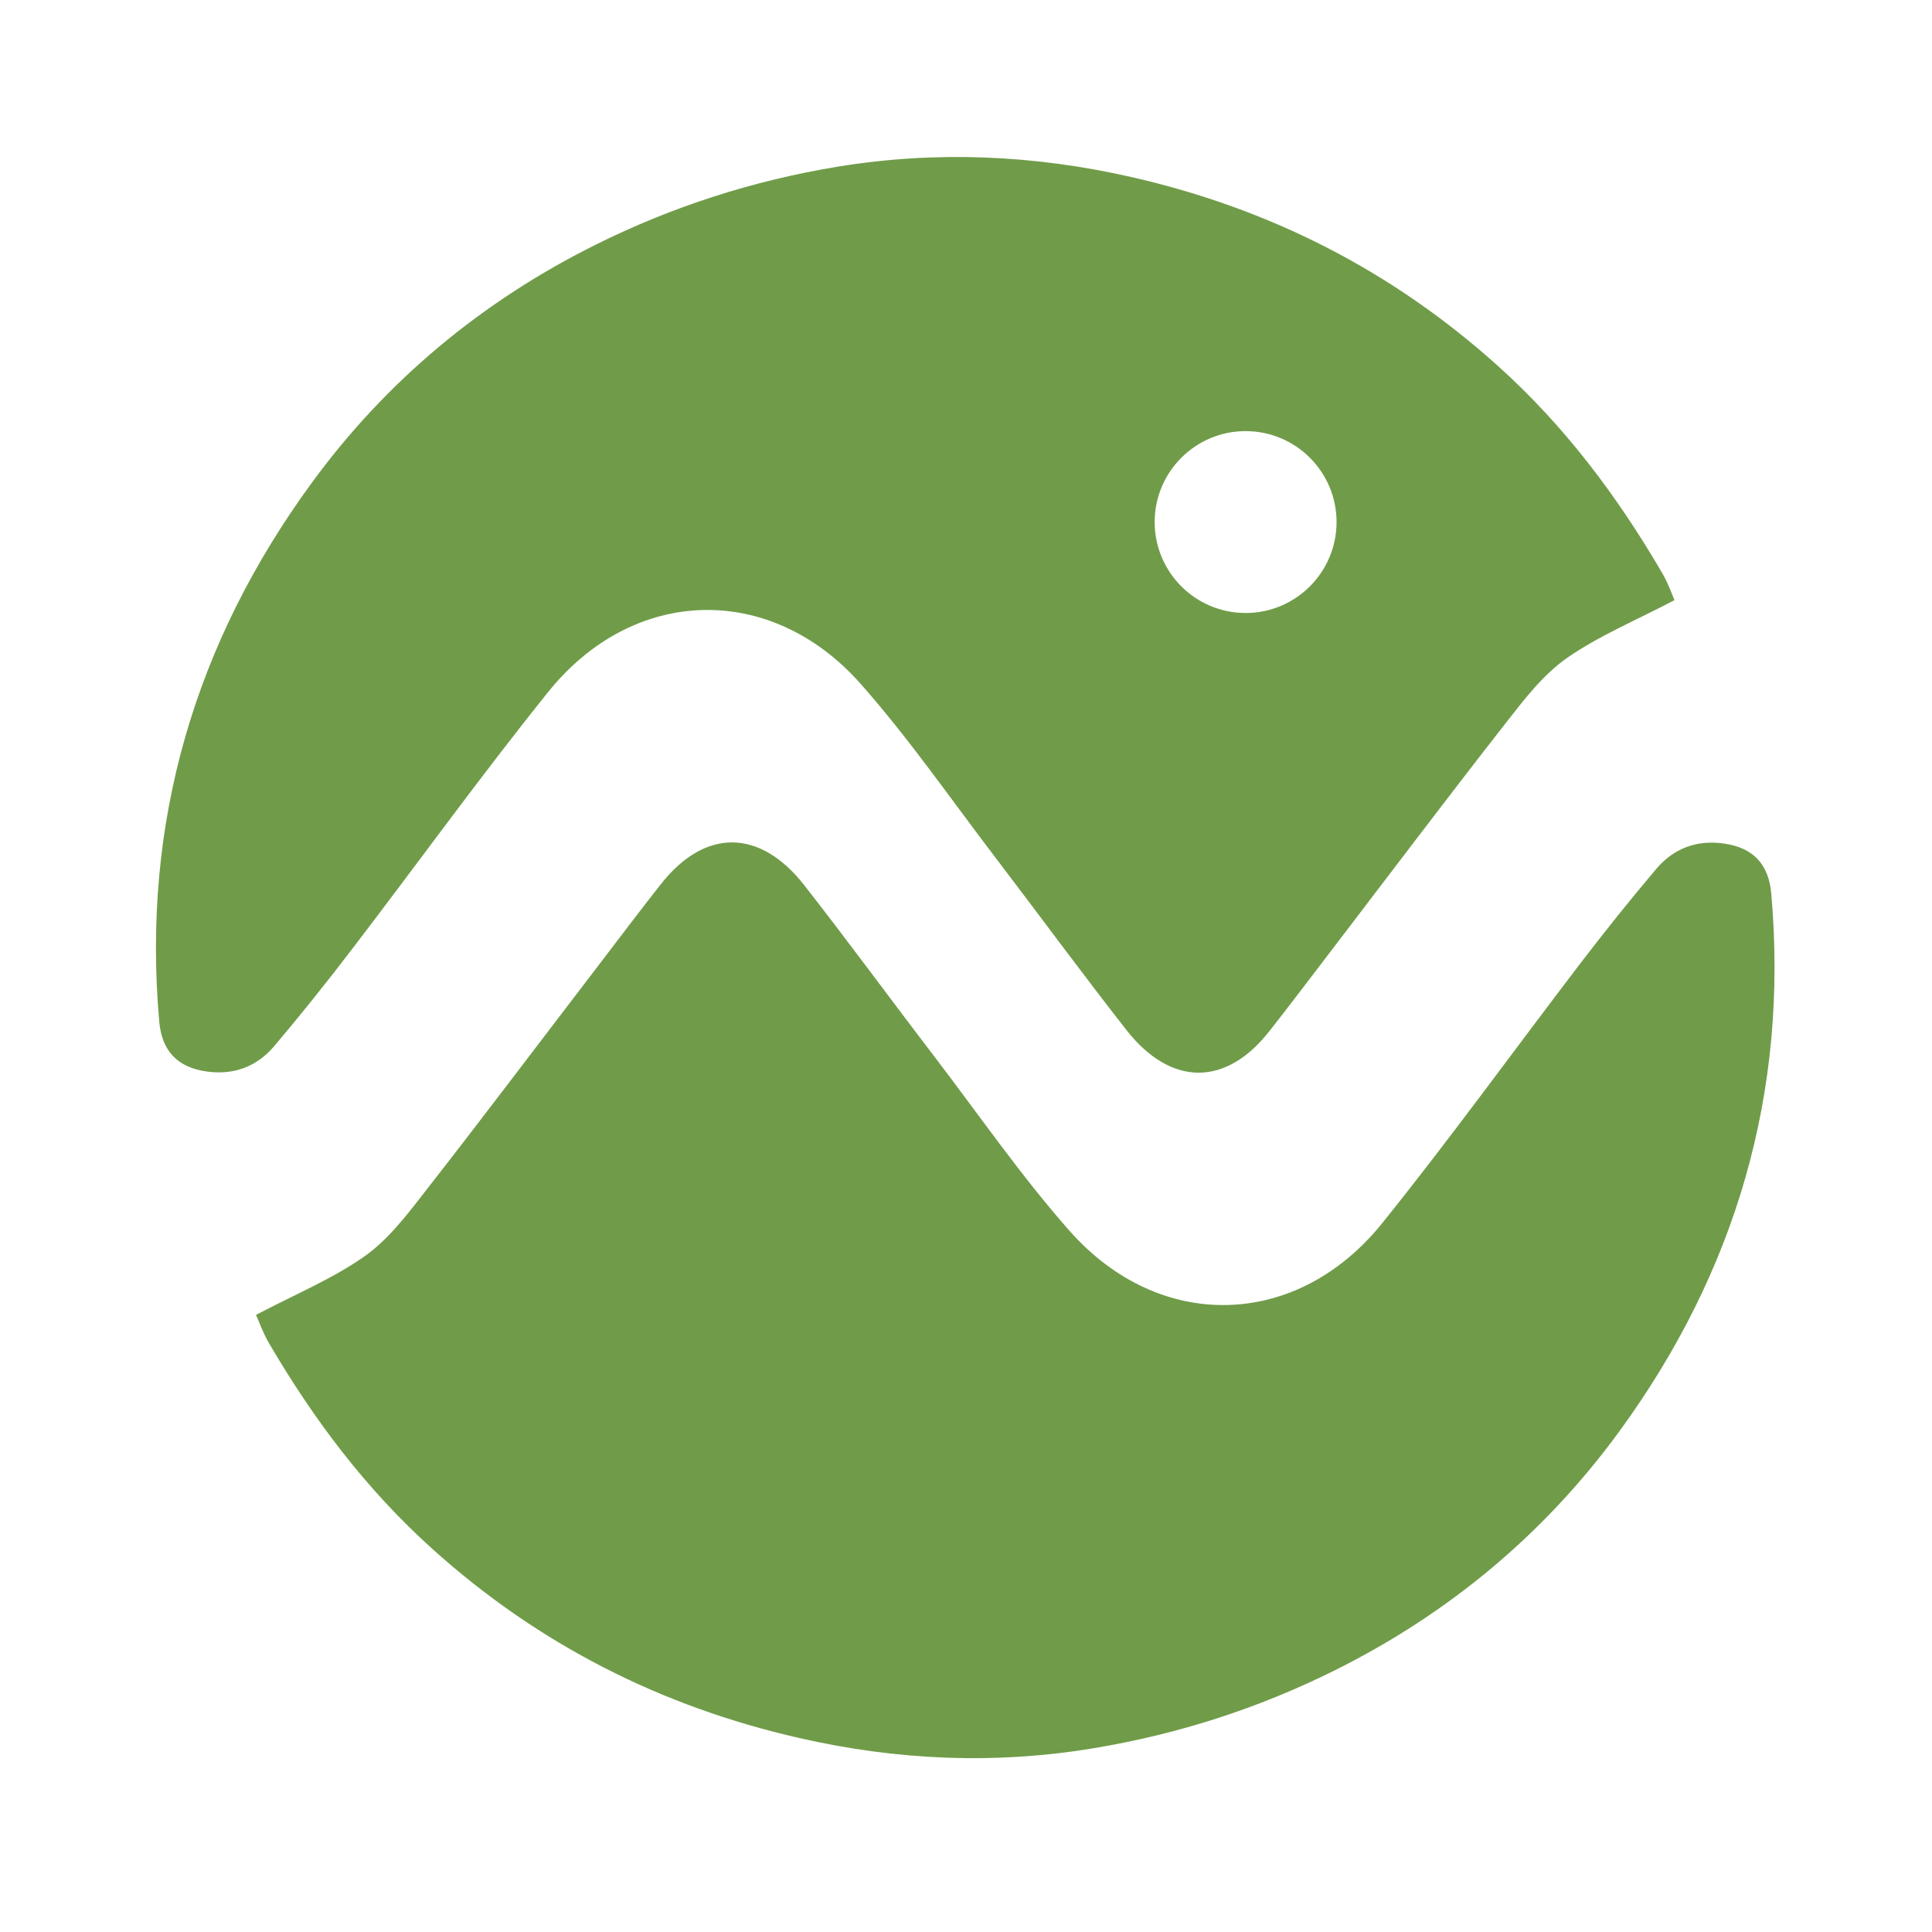
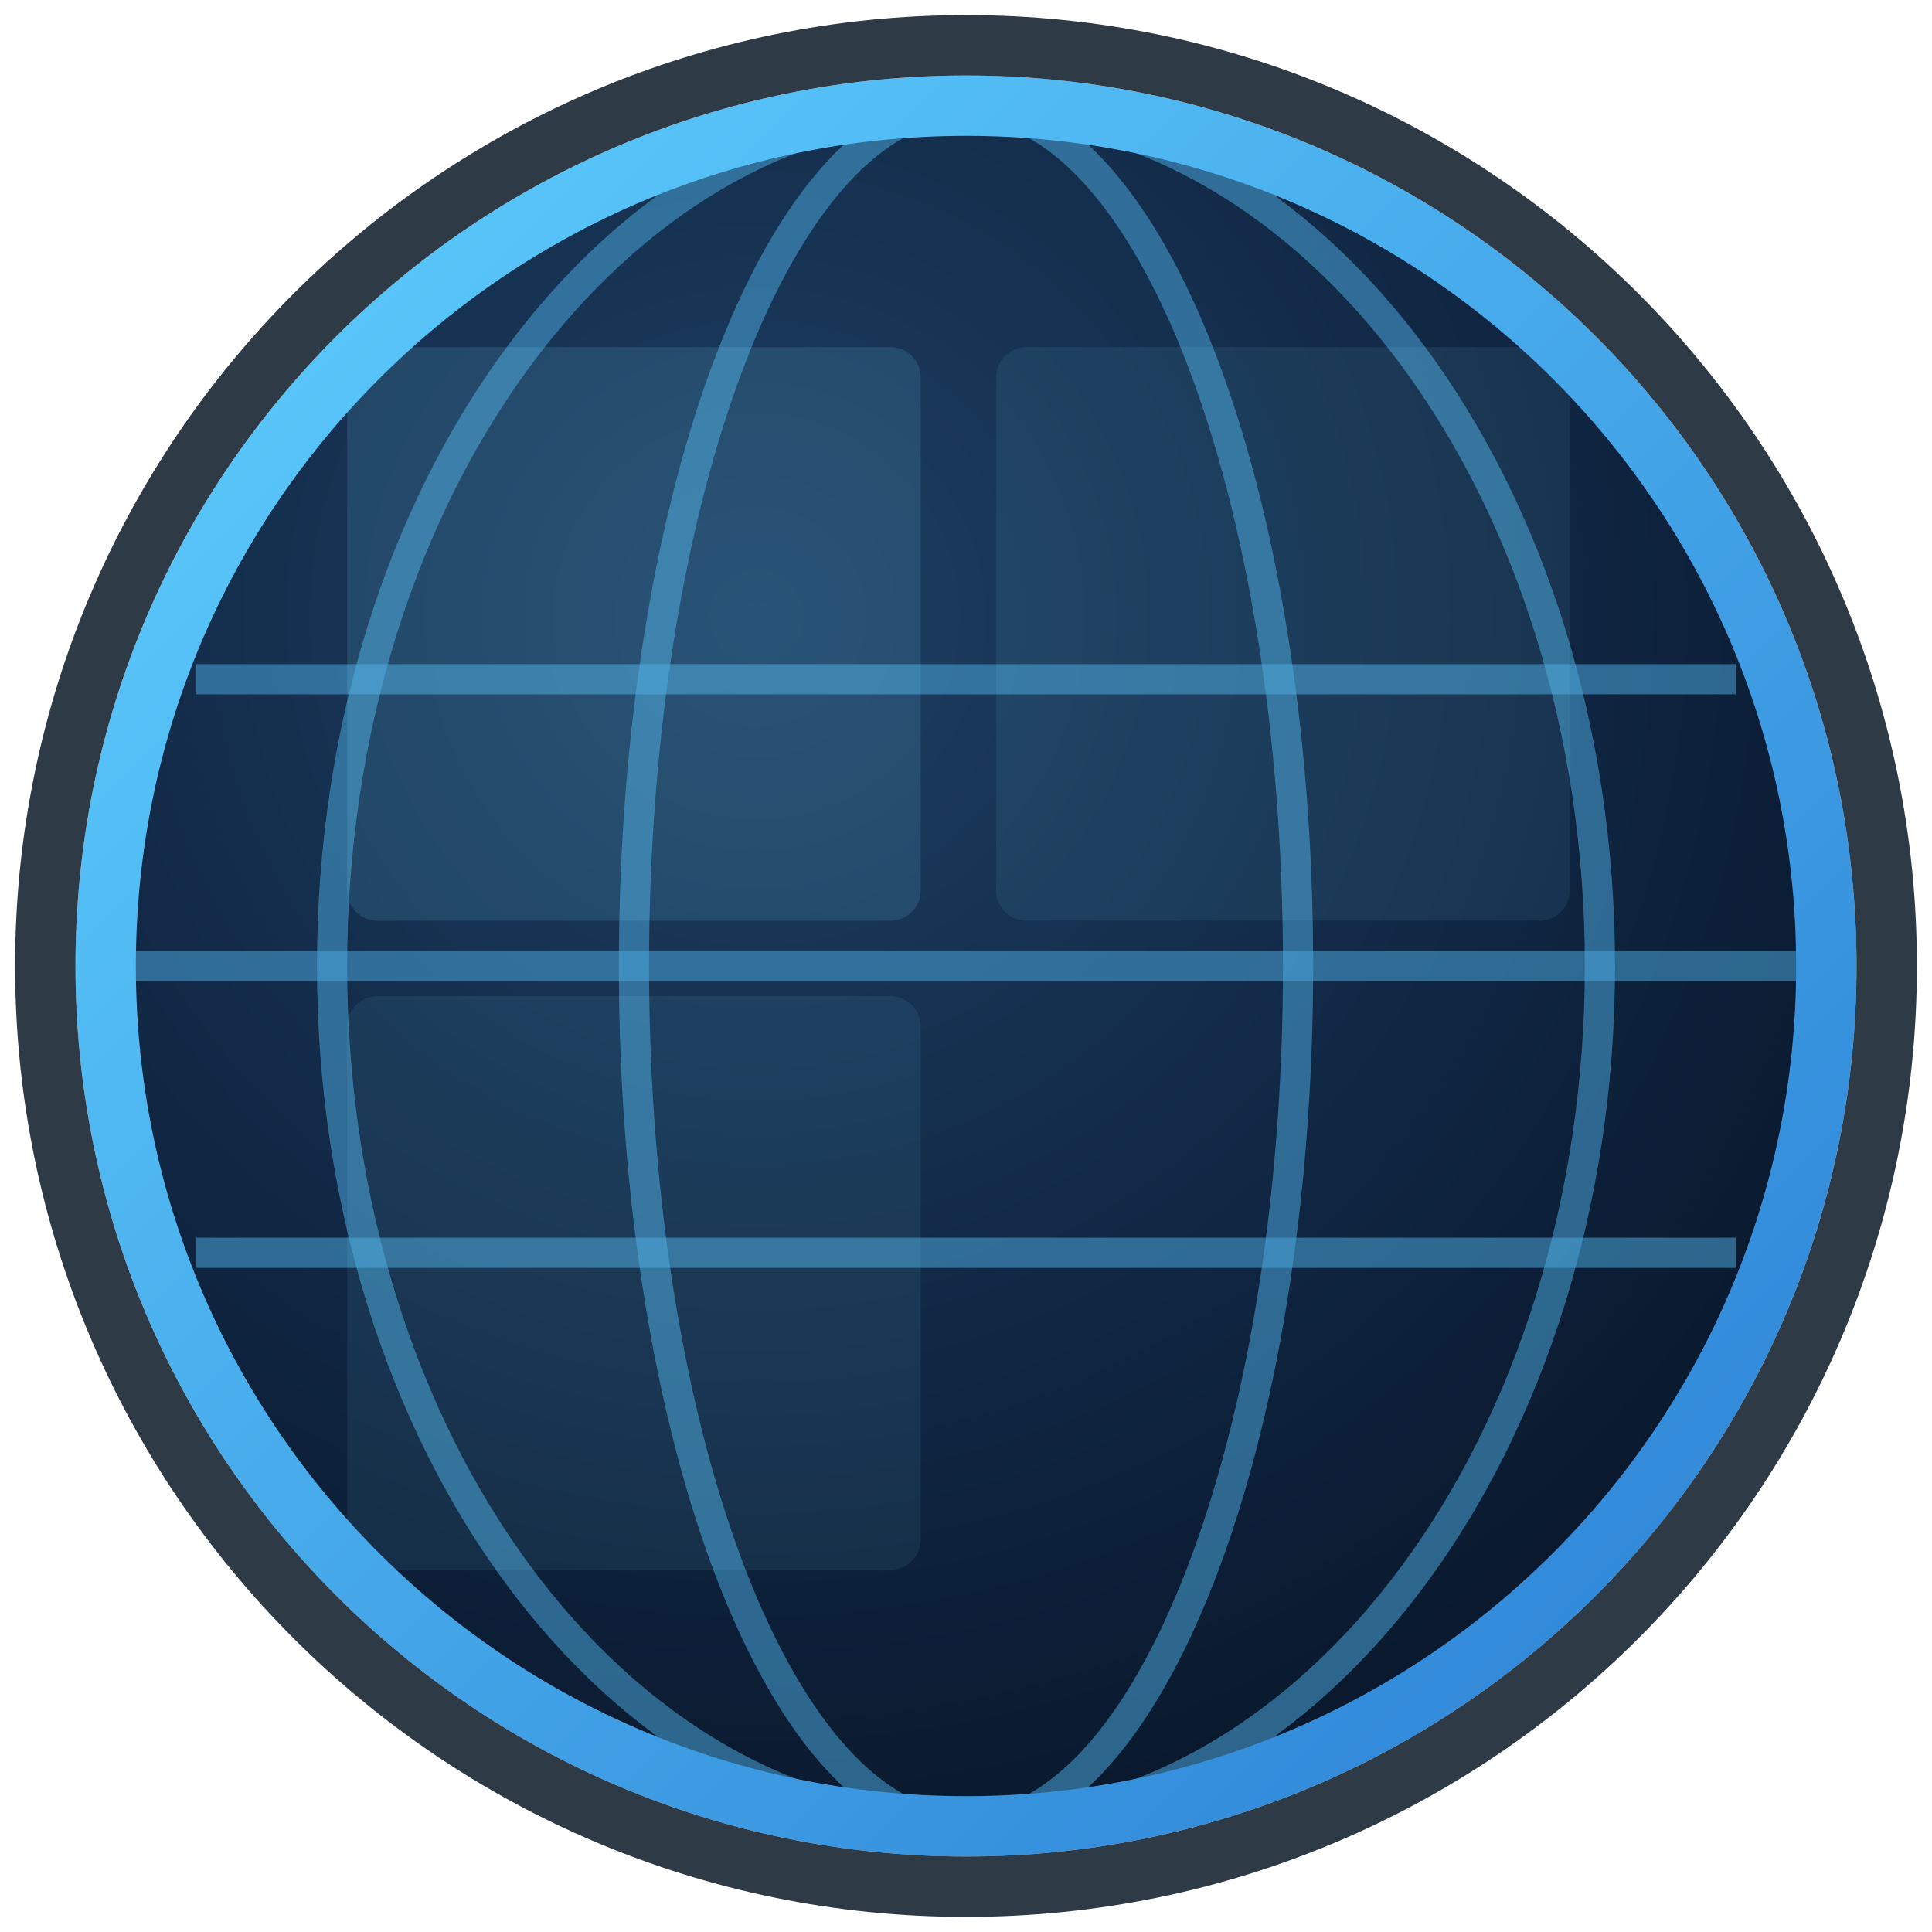
- <svg xmlns="http://www.w3.org/2000/svg" t="1736131442887" class="icon" viewBox="0 0 1024 1024" version="1.1" p-id="5394" width="32" height="32">
-   <path d="M135.7 696.9c20.8-10.9 40.3-19 57.2-30.8 12.6-8.8 22.6-21.9 32.2-34.3 31.5-40.3 62.2-81.1 93.3-121.7 10.6-13.9 21.1-27.8 31.9-41.5 23.2-29.5 52.3-29.6 75.9 0.5 23.5 30 46 60.8 69.2 91.1 23.6 30.9 45.8 63.1 71.5 92.2 47.8 54 120.5 52.1 165.7-4.1 36.1-44.9 69.8-91.6 104.8-137.4 13.1-17.1 26.5-33.9 40.4-50.3 9.2-10.9 21.5-15.6 36-13.5 15.4 2.2 23.6 10.9 25 26.4 9.3 105.4-18.8 200.7-80.7 285.4-39.5 54-90 96.2-150.6 126.4-40.8 20.3-83.3 33.9-127.9 41.3-52.2 8.7-104.4 6.4-155.9-5.4-73.4-16.7-138.3-49.6-194.6-100.3-35.2-31.7-62.9-68.6-86.6-109.1-3.2-5.5-5.3-11.6-6.8-14.9z" p-id="5395" fill="#709C49" />
-   <path d="M880.7 303.2c-23.7-40.5-51.4-77.4-86.6-109.1-56.3-50.7-121.2-83.6-194.6-100.3-51.5-11.7-103.7-14-155.9-5.4-44.6 7.4-87.1 21-127.9 41.3-60.6 30.2-111.1 72.3-150.6 126.4-61.9 84.7-90 180-80.7 285.4 1.4 15.5 9.6 24.2 25 26.4 14.5 2.1 26.8-2.6 36-13.5 13.9-16.4 27.3-33.2 40.4-50.3 35-45.7 68.7-92.5 104.8-137.4 45.2-56.2 118-58.1 165.7-4.1 25.7 29.1 47.9 61.3 71.5 92.2 23.1 30.3 45.7 61.1 69.2 91.1 23.6 30.1 52.8 30.1 75.9 0.5 10.8-13.7 21.3-27.7 31.9-41.5 31-40.6 61.8-81.4 93.3-121.7 9.7-12.4 19.6-25.4 32.2-34.3 16.9-11.8 36.4-19.9 57.2-30.8-1.4-3.4-3.6-9.5-6.8-14.9z m-220.5 21.7c-26.6 0-48.2-21.6-48.2-48.2s21.6-48.2 48.2-48.2 48.2 21.6 48.2 48.2-21.6 48.2-48.2 48.2z" p-id="5396" fill="#709C49" />
+ <svg xmlns="http://www.w3.org/2000/svg" viewBox="0 0 128 128" width="128" height="128">
+   <defs>
+     <radialGradient id="globeGlass" cx="38%" cy="30%" r="78%">
+       <stop offset="0%" stop-color="#1d3f63" />
+       <stop offset="62%" stop-color="#0f2440" />
+       <stop offset="100%" stop-color="#081527" />
+     </radialGradient>
+     <linearGradient id="rimEdge" x1="0%" y1="0%" x2="100%" y2="100%">
+       <stop offset="0%" stop-color="#5fd0ff" />
+       <stop offset="100%" stop-color="#2b7fd4" />
+     </linearGradient>
+   </defs>
+   <circle cx="64" cy="64" r="57" fill="url(#globeGlass)" />
+   <g fill="none" stroke="#4aa3d8" stroke-opacity="0.55" stroke-width="2">
+     <ellipse cx="64" cy="64" rx="22" ry="57" />
+     <ellipse cx="64" cy="64" rx="42" ry="57" />
+   </g>
+   <g fill="none" stroke="#4aa3d8" stroke-opacity="0.55" stroke-width="2">
+     <path d="M7 64 H121" />
+     <path d="M13 45 H115" />
+     <path d="M13 83 H115" />
+   </g>
+   <g fill="none" stroke="url(#rimEdge)" stroke-width="2.6" stroke-linecap="round">
+     <path d="M64 22 V106" />
+     <path d="M22 64 H106" />
+     <path d="M64 71 H106" />
+     <path d="M85 64 V106" />
+   </g>
+   <rect x="23" y="23" width="38" height="38" rx="2" fill="#7fe3ff" fill-opacity="0.13" />
+   <rect x="66" y="23" width="38" height="38" rx="2" fill="#7fe3ff" fill-opacity="0.08" />
+   <rect x="23" y="66" width="38" height="38" rx="2" fill="#7fe3ff" fill-opacity="0.08" />
+   <circle cx="64" cy="64" r="57" fill="none" stroke="url(#rimEdge)" stroke-width="4" />
+   <circle cx="64" cy="64" r="61" fill="none" stroke="#0a1826" stroke-opacity="0.85" stroke-width="4" />
</svg>
